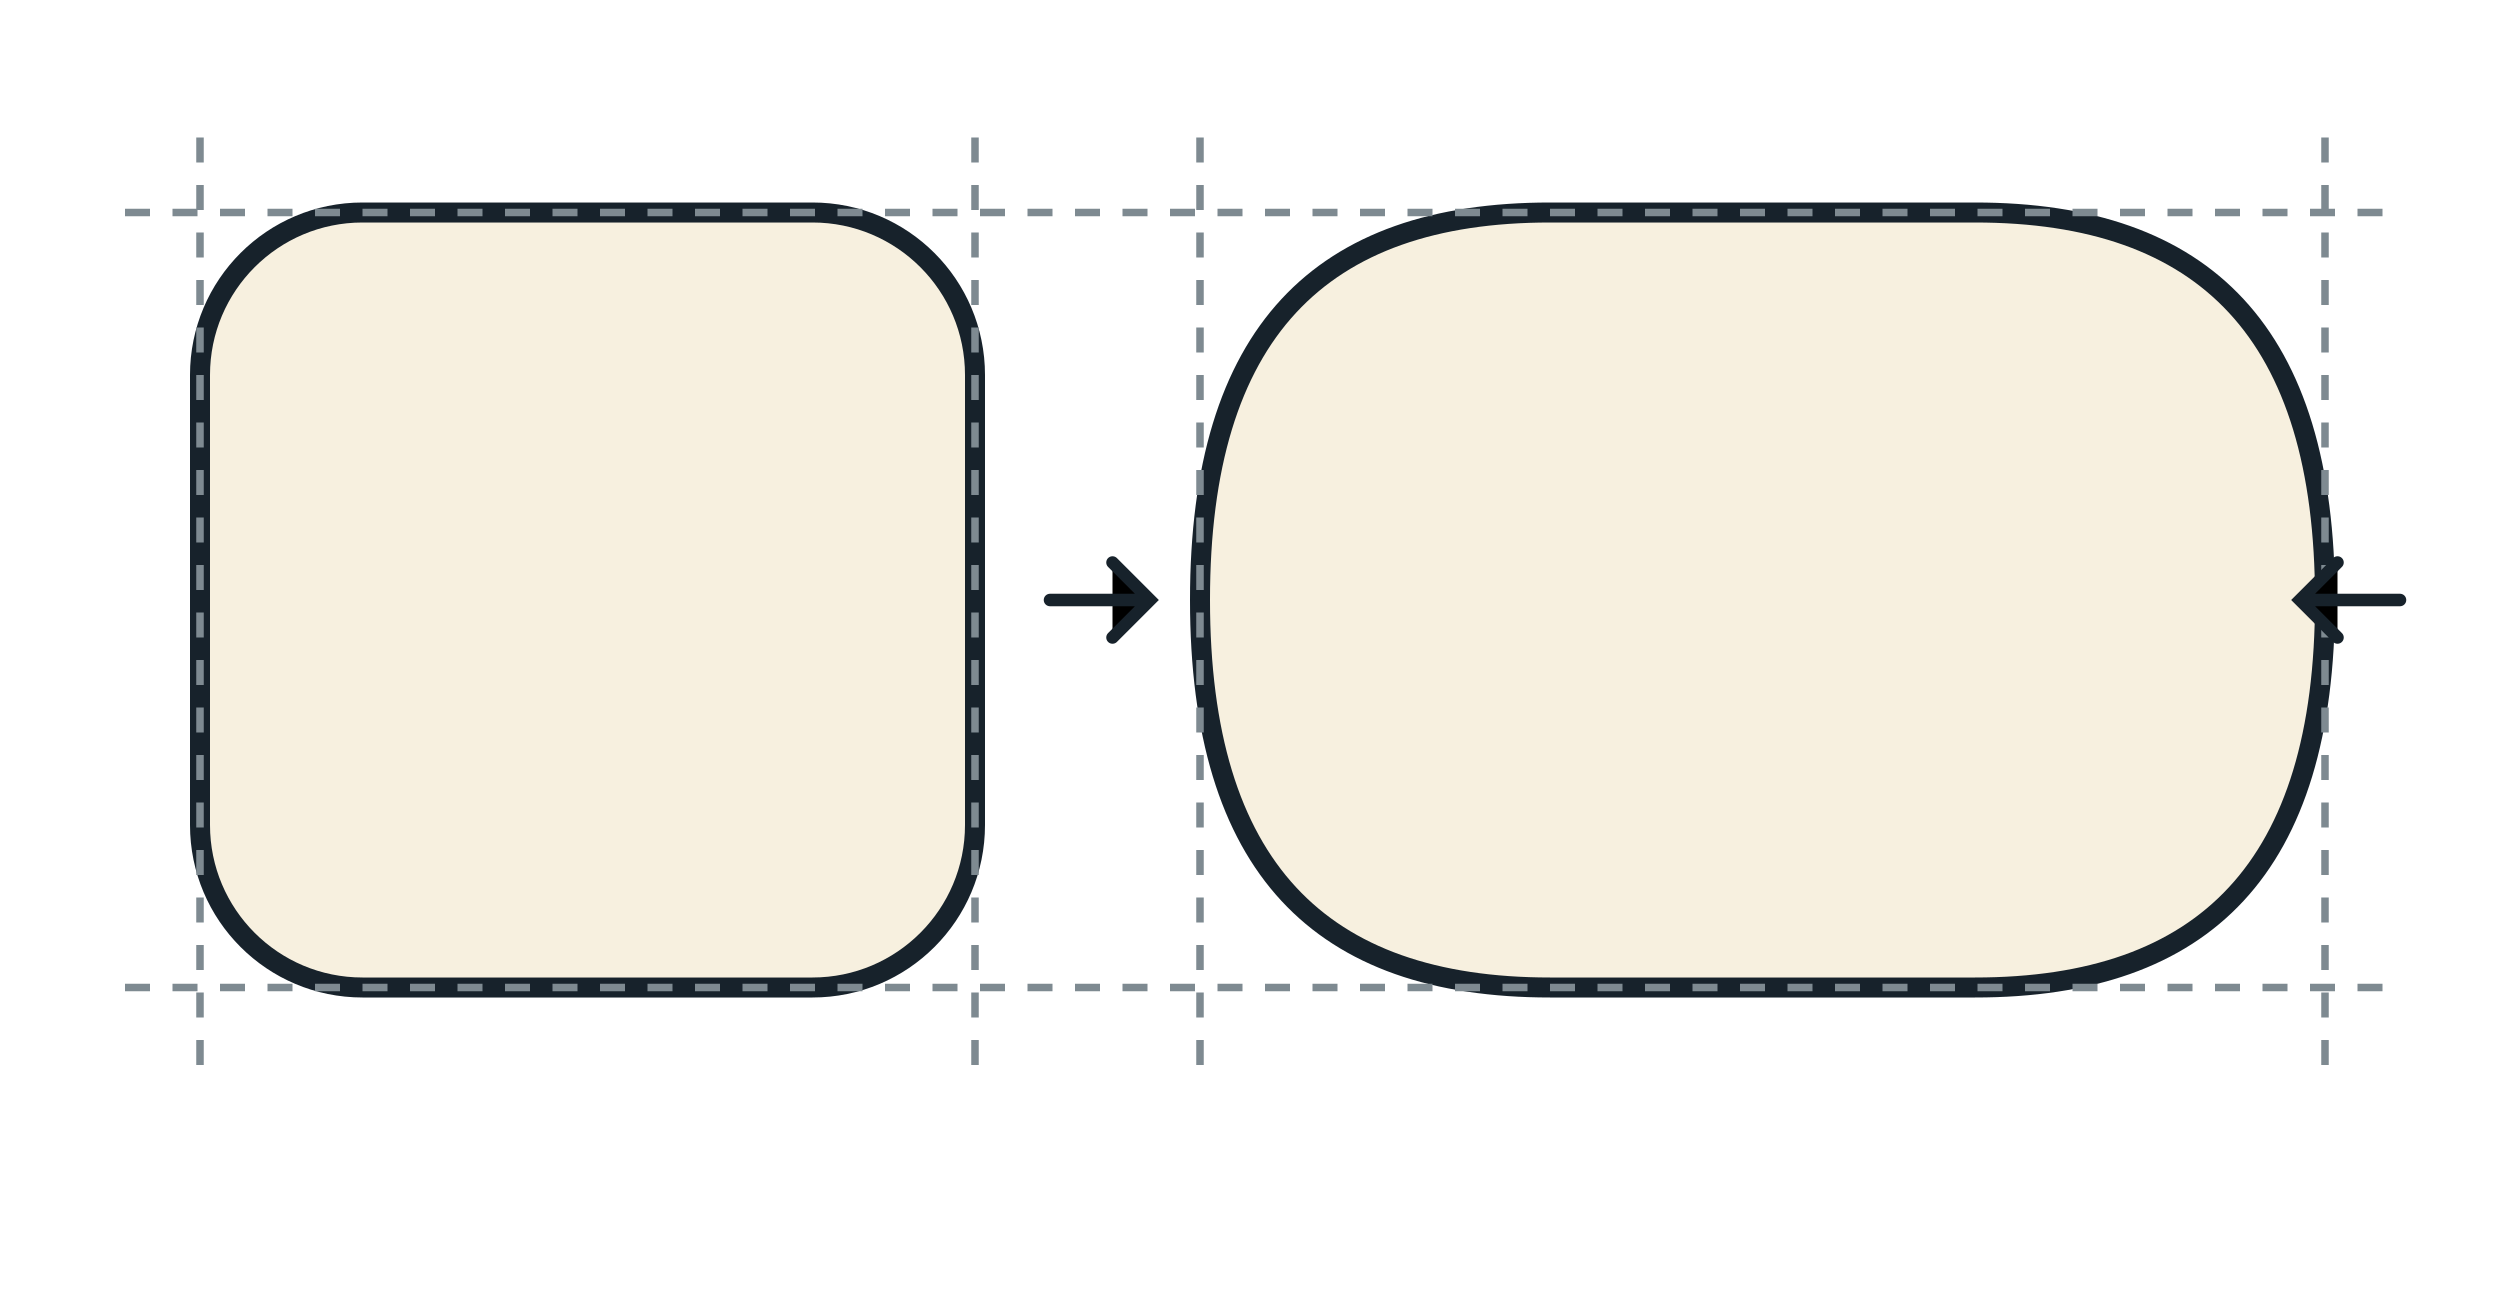
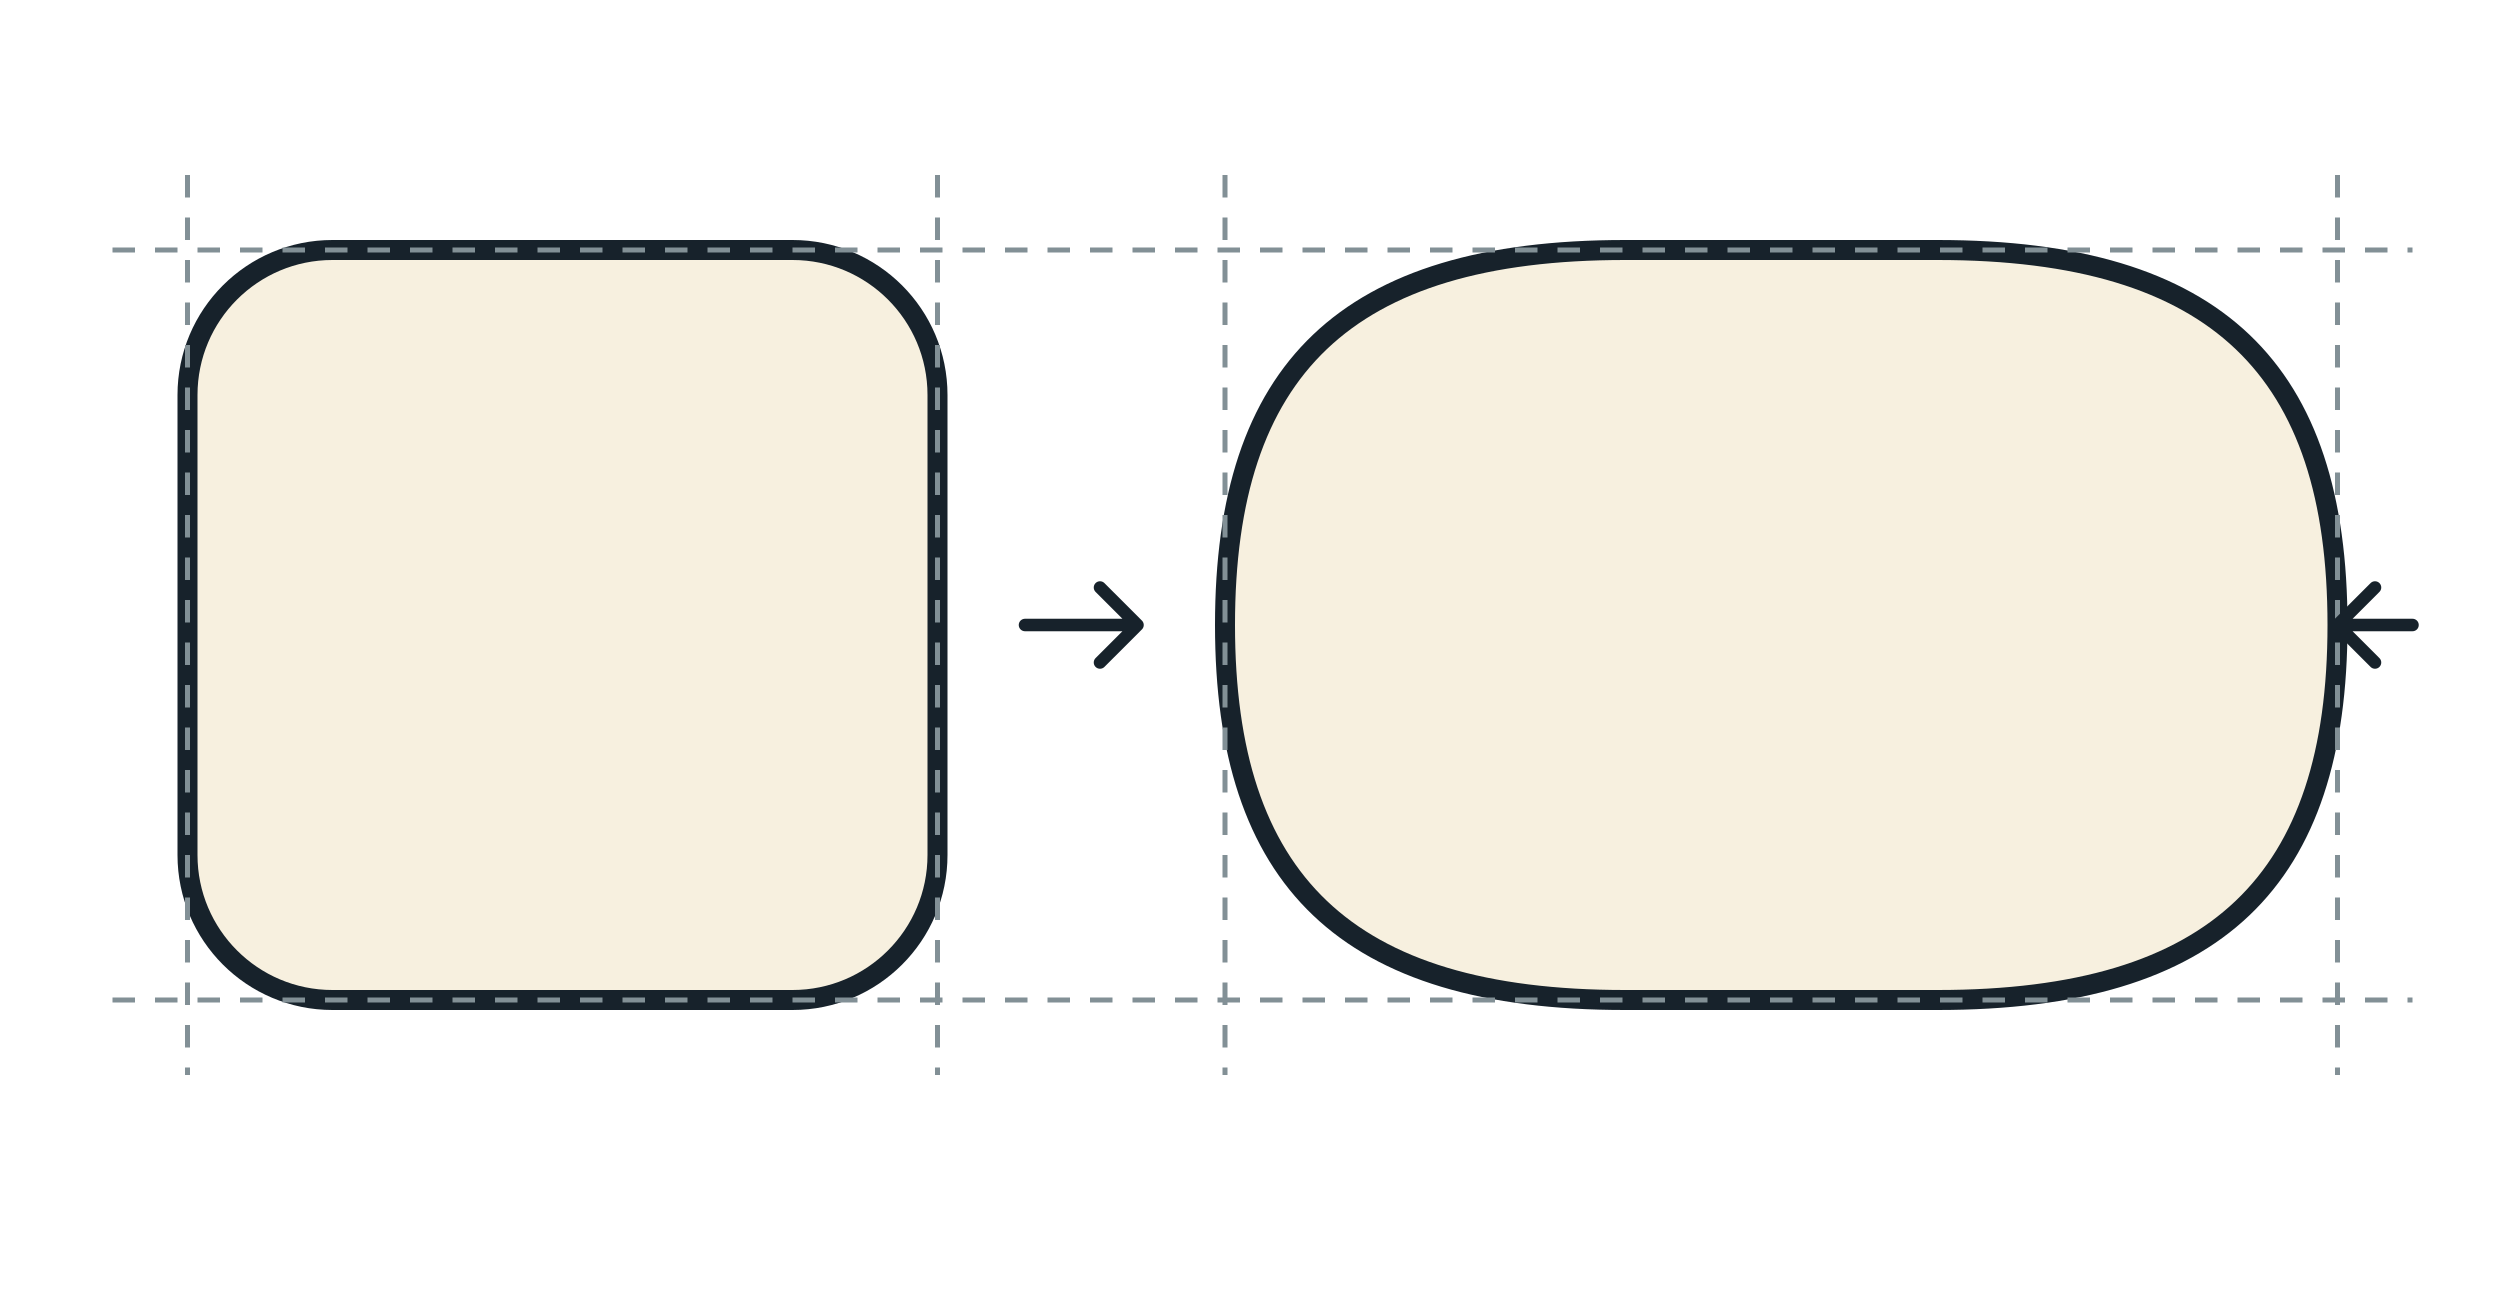
<svg xmlns="http://www.w3.org/2000/svg" viewBox="0 0 1000 520">
  <g fill="#f7f0df" stroke="#17222b" stroke-width="8">
-     <rect x="80" y="85" width="310" height="310" rx="65" />
-     <path d="M620 85c-92 0-140 48-140 155s48 155 140 155h170c92 0 140-48 140-155S882 85 790 85Z" />
+     <rect x="75" y="100" width="300" height="300" rx="58" />
+     <path d="M650 100c-112 0-160 48-160 150s48 150 160 150h125c112 0 160-48 160-150s-48-150-160-150Z" />
  </g>
-   <g stroke="#7e8a91" stroke-width="3" stroke-dasharray="10 9">
-     <path d="M80 55v380M390 55v380M480 55v380M930 55v380M50 85h910M50 395h910" />
+   <g stroke="#829096" stroke-width="2" stroke-dasharray="9 8">
+     <path d="M75 70v360M375 70v360M490 70v360M935 70v360M45 100h920M45 400h920" />
  </g>
-   <g stroke="#17222b" stroke-width="5" stroke-linecap="round">
-     <path d="M420 240h40m-15-15 15 15-15 15M455 240h-35M960 240h-40m15-15-15 15 15 15" />
+   <g fill="none" stroke="#17222b" stroke-width="5" stroke-linecap="round" stroke-linejoin="round">
+     <path d="M410 250h45m-15-15 15 15-15 15M965 250h-25m10-15-15 15 15 15" />
  </g>
</svg>
